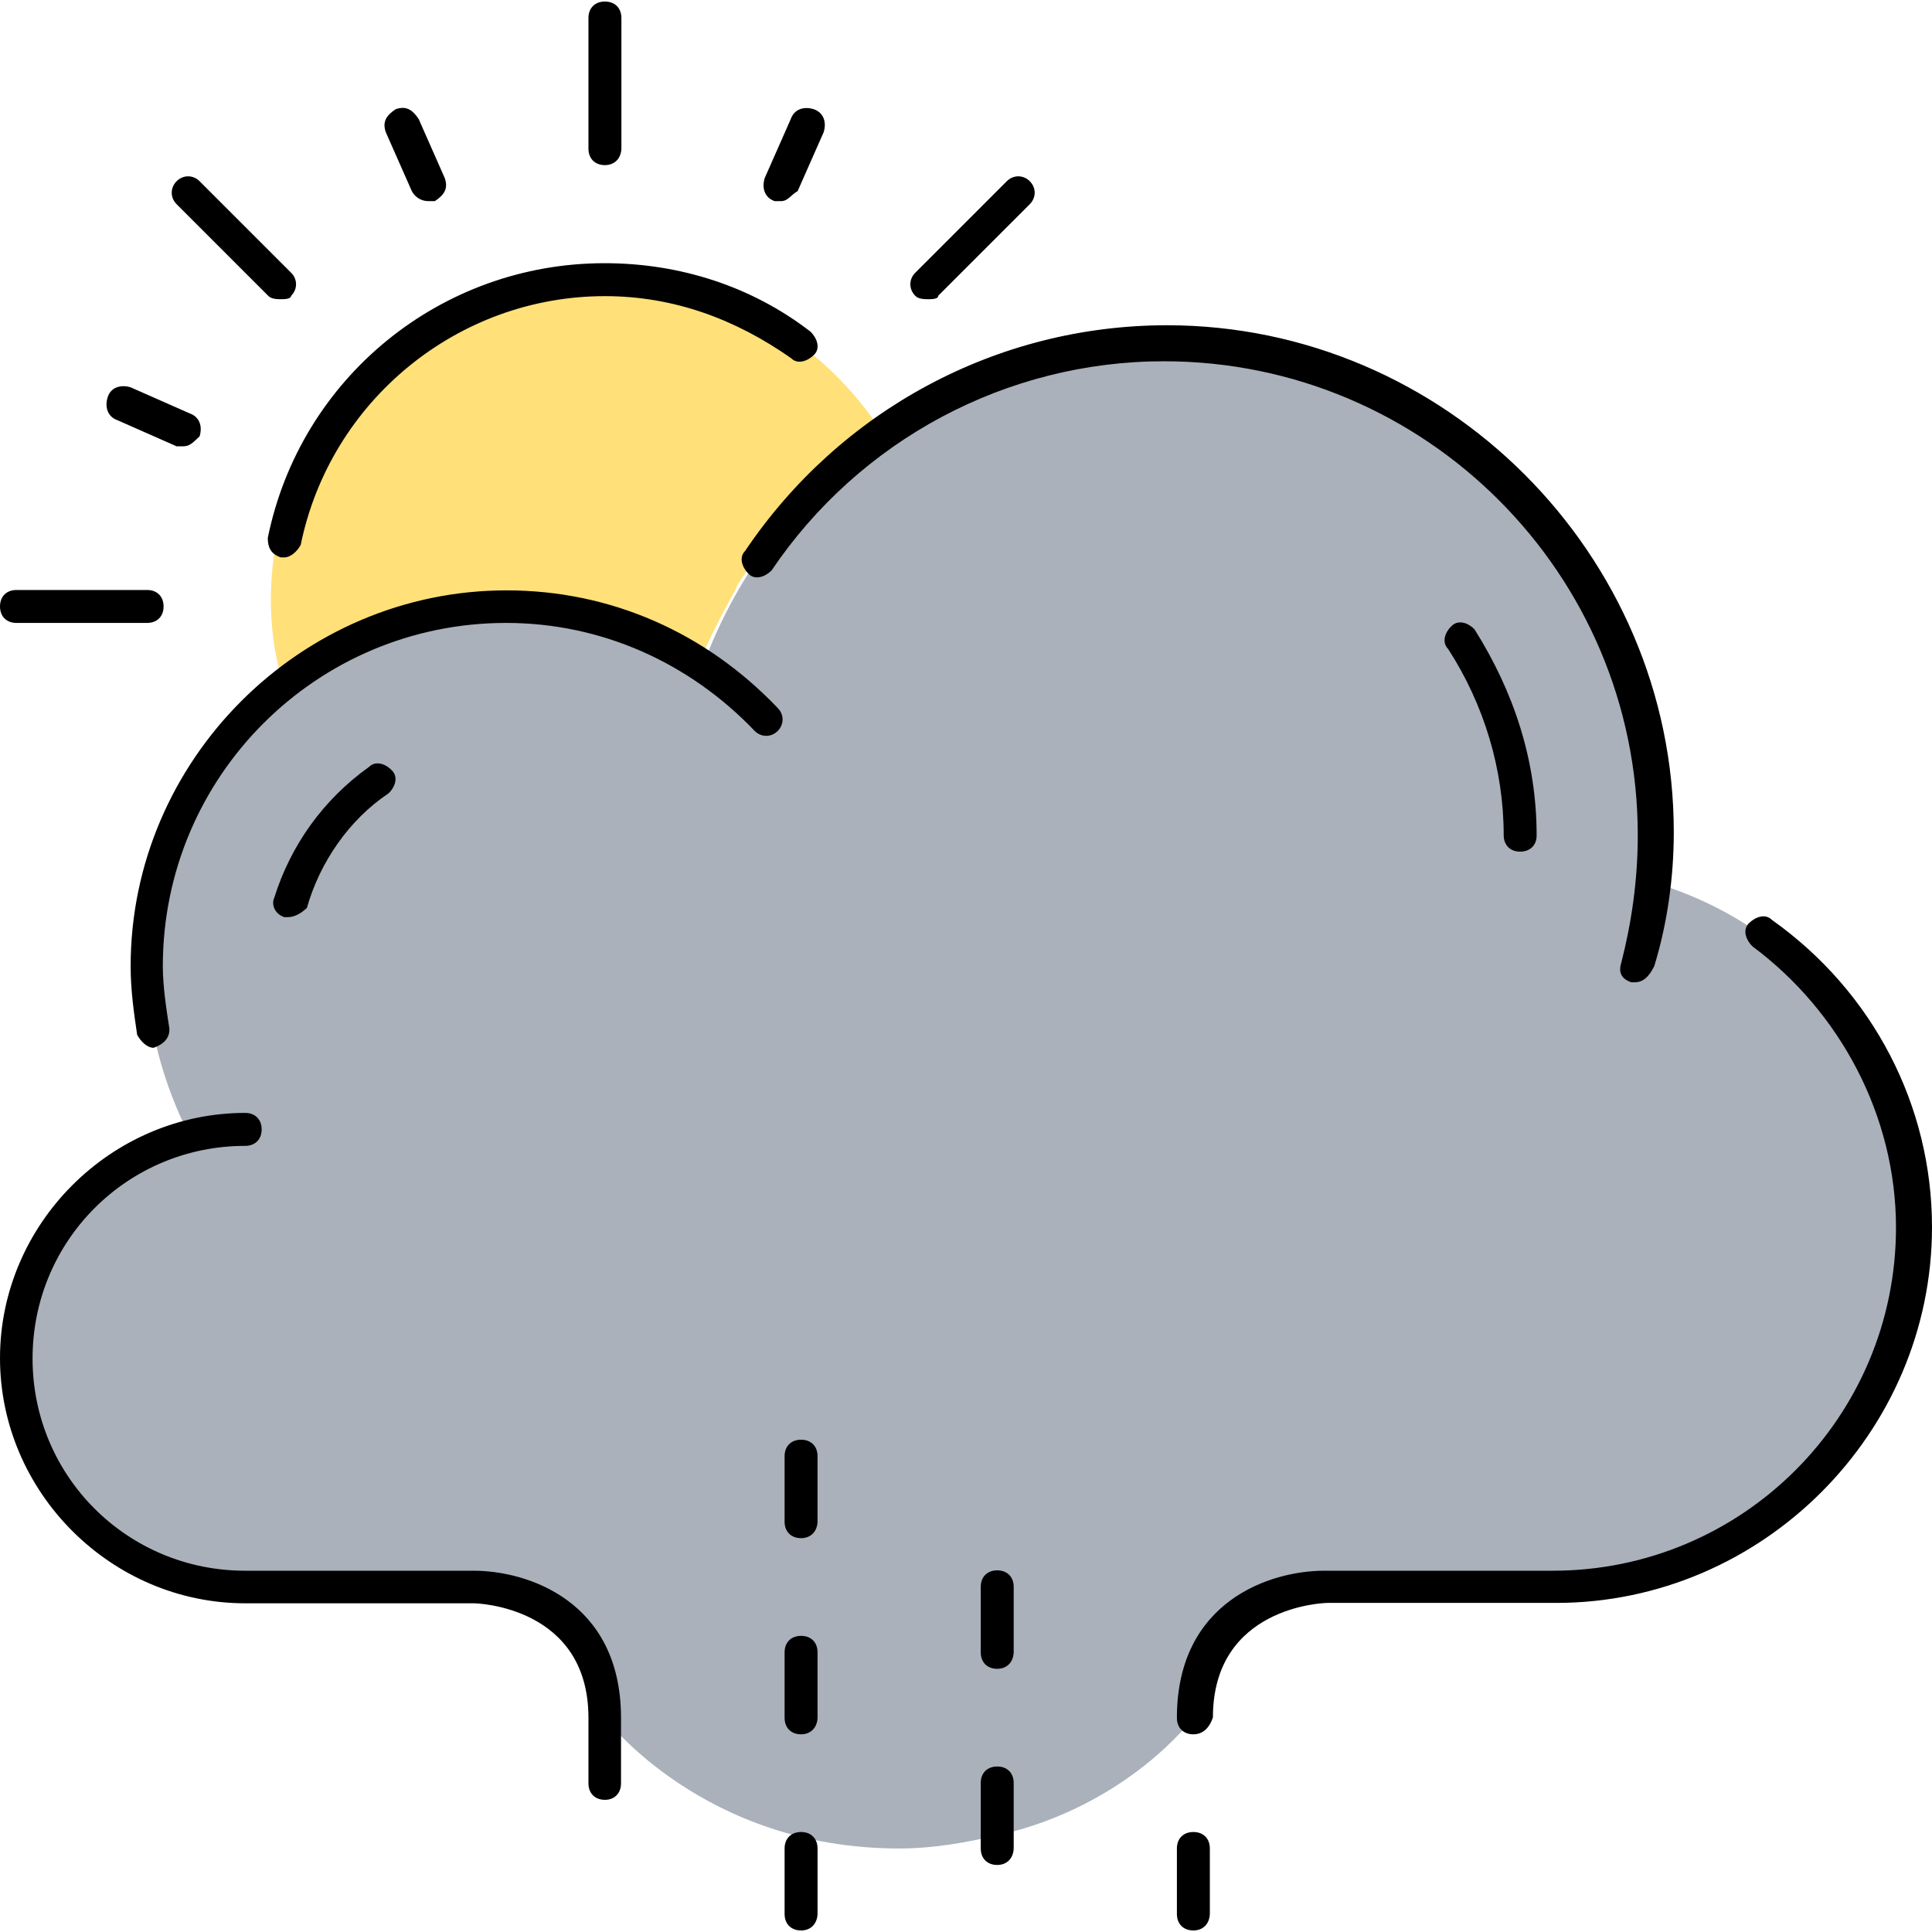
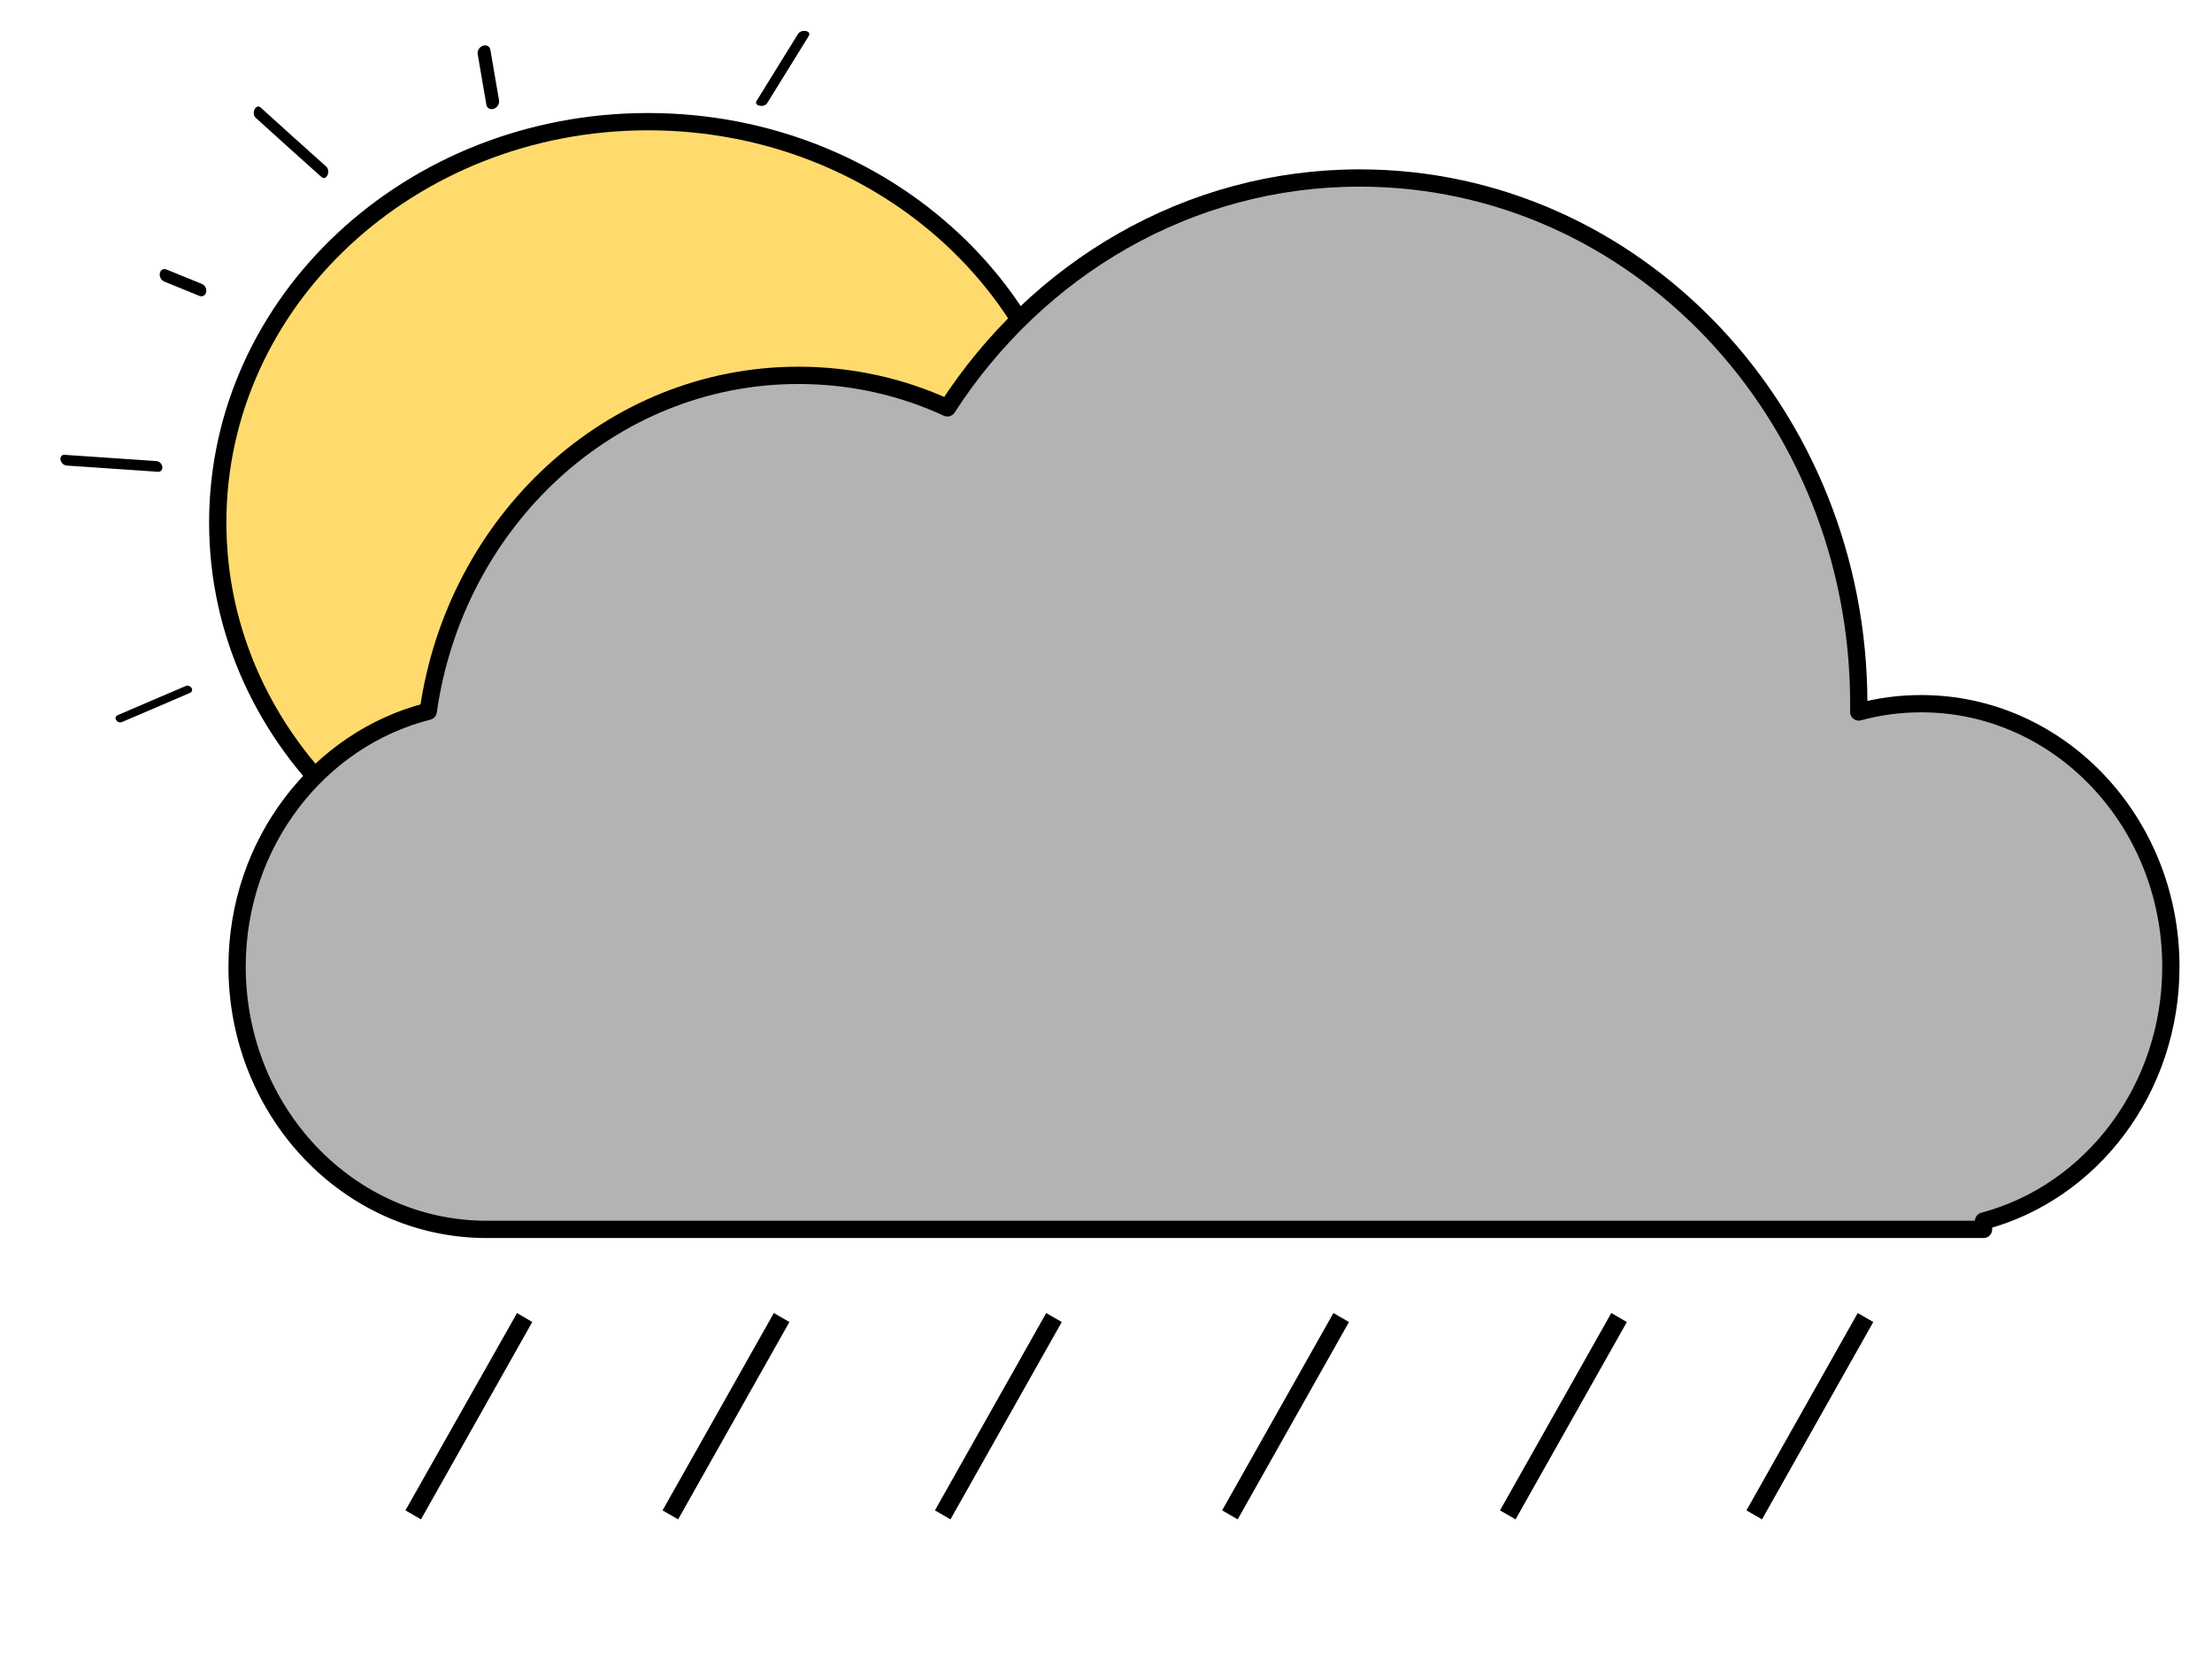
- <svg xmlns="http://www.w3.org/2000/svg" version="1.1" id="Layer_1" x="0px" y="0px" viewBox="0 0 504.3 504.3" style="enable-background:new 0 0 504.3 504.3;" xml:space="preserve">
+ <svg xmlns="http://www.w3.org/2000/svg" version="1.1" id="Layer_1" x="0px" y="0px" viewBox="0 0 640 480" style="enable-background:new 0 0 640 480;" xml:space="preserve">
  <style type="text/css">
- 	.st0{fill:#AAB1BA;}
- 	.st1{fill:#FFE079;}
+ 	.st0{fill:#FFDB6E;stroke:#000000;stroke-width:5;stroke-miterlimit:10;}
+ 	.st1{fill:#B3B3B3;stroke:#000000;stroke-width:5;stroke-linejoin:round;stroke-miterlimit:10;}
+ 	.st2{stroke:#000000;stroke-width:2;stroke-miterlimit:10;}
</style>
-   <g transform="translate(1 9)">
-     <path class="st0" d="M259.3,470.1c-7.7,1.7-16.2,3.4-25.6,3.4c-51.2,0-76.8-34.1-76.8-34.1c0-34.1-34.1-34.1-34.1-34.1h-0.9H63   c-33.3,0-59.7-26.5-59.7-59.7c0-28.2,19.6-51.2,45.2-58c-6.8-13.7-11.1-28.2-11.1-44.4c0-52.1,41.8-93.9,93.9-93.9   c18.8,0,35.8,5.1,51.2,15.4C200.4,116,247.3,81,301.9,81c70.8,0,128,57.2,128,128c0,4.3,0,7.7-0.9,11.9   c40.1,11.1,69.1,46.9,69.1,90.5c0,52.1-41.8,93.9-93.9,93.9h-59.7c0,0-34.1,0-34.1,34.1C310.5,439.4,293.4,462.5,259.3,470.1" />
-     <path class="st1" d="M229.4,104.1L229.4,104.1c-2.6,1.7-5.1,4.3-7.7,6c-1.7,1.7-3.4,2.6-5.1,4.3c-5.1,5.1-11.1,10.2-15.4,16.2   c-1.7,2.6-4.3,5.1-6,7.7s-3.4,4.3-4.3,6.8c-3.4,6-6.8,12.8-9.4,18.8c-14.5-9.4-32.4-15.4-51.2-15.4c-1.7,0-2.6,0-4.3,0   c-0.9,0-1.7,0-3.4,0c-3.4,0-6,0.9-8.5,0.9s-5.1,0.9-7.7,1.7c-12.8,3.4-23.9,8.5-34.1,16.2c-1.7-6-2.6-12.8-2.6-19.6   c0-46.9,38.4-85.3,85.3-85.3C187.6,64,214,80.2,229.4,104.1" />
+   <ellipse class="st0" cx="187.5" cy="151.2" rx="124.5" ry="116" />
+   <path class="st1" d="M628.1,279.7c0-42-32.3-76.1-72.2-76.1c-6.3,0-12.3,0.8-18.1,2.4c0-0.8,0-1.6,0-2.4  c0-84-64.6-152.1-144.4-152.1c-49.6,0-93.3,26.3-119.3,66.5c-13.2-6.1-27.8-9.4-43.1-9.4c-54.3,0-99.3,42.2-107.1,97.2  c-31.7,8-55.3,38.1-55.3,73.9c0,42,32.3,76,72.2,76h433.1v-2.4C605.1,345,628.1,315.2,628.1,279.7z" />
+   <polygon points="438.5,439.6 434,437 466.2,379.9 470.7,382.5 " />
+   <polygon points="358.1,439.6 353.6,437 385.8,379.9 390.3,382.5 " />
+   <polygon points="509.8,439.6 505.3,437 537.5,379.9 542,382.5 " />
+   <polygon points="121.8,439.6 117.3,437 149.6,379.9 154,382.5 " />
+   <polygon points="196.2,439.6 191.7,437 223.9,379.9 228.4,382.5 " />
+   <polygon points="275,439.6 270.5,437 302.7,379.9 307.2,382.5 " />
+   <g>
+     <g>
+       <path d="M75.4,31.1c6.3,5.7,12.6,11.4,19,17.1c1.4,1.3,0,4.3-1.4,3c-6.4-5.7-12.7-11.4-19-17.1C72.6,32.8,74,29.9,75.4,31.1    L75.4,31.1z" />
+     </g>
  </g>
-   <path d="M311.5,503.9c-2.6,0-4.3-1.7-4.3-4.3v-17.1c0-2.6,1.7-4.3,4.3-4.3s4.3,1.7,4.3,4.3v17.1C315.7,502.2,314,503.9,311.5,503.9z   M209.1,503.9c-2.6,0-4.3-1.7-4.3-4.3v-17.1c0-2.6,1.7-4.3,4.3-4.3s4.3,1.7,4.3,4.3v17.1C213.3,502.2,211.6,503.9,209.1,503.9z   M260.3,486.8c-2.6,0-4.3-1.7-4.3-4.3v-17.1c0-2.6,1.7-4.3,4.3-4.3s4.3,1.7,4.3,4.3v17.1C264.5,485.1,262.8,486.8,260.3,486.8z   M157.9,469.8c-2.6,0-4.3-1.7-4.3-4.3v-17.1c0-29-29-29.9-29.9-29.9H64c-35,0-64-29-64-64s29-64,64-64c2.6,0,4.3,1.7,4.3,4.3  s-1.7,4.3-4.3,4.3c-30.7,0-55.5,24.7-55.5,55.5S33.3,410,64,410h59.7c13.7,0,38.4,7.7,38.4,38.4v17.1  C162.1,468.1,160.4,469.8,157.9,469.8z M311.5,452.7c-2.6,0-4.3-1.7-4.3-4.3c0-30.7,24.7-38.4,38.4-38.4h59.7  c49.5,0,89.6-40.1,89.6-89.6c0-29-14.5-56.3-37.5-73.4c-1.7-1.7-2.6-4.3-0.9-6s4.3-2.6,6-0.9c26.5,18.8,41.8,48.6,41.8,80.2  c0,53.8-44.4,98.1-98.1,98.1h-59.7c-0.9,0-29.9,0.9-29.9,29.9C315.7,451,314,452.7,311.5,452.7z M209.1,452.7  c-2.6,0-4.3-1.7-4.3-4.3v-17.1c0-2.6,1.7-4.3,4.3-4.3s4.3,1.7,4.3,4.3v17.1C213.3,451,211.6,452.7,209.1,452.7z M260.3,435.6  c-2.6,0-4.3-1.7-4.3-4.3v-17.1c0-2.6,1.7-4.3,4.3-4.3s4.3,1.7,4.3,4.3v17.1C264.5,433.9,262.8,435.6,260.3,435.6z M209.1,401.5  c-2.6,0-4.3-1.7-4.3-4.3v-17.1c0-2.6,1.7-4.3,4.3-4.3s4.3,1.7,4.3,4.3v17.1C213.3,399.8,211.6,401.5,209.1,401.5z M40.1,273.5  c-1.7,0-3.4-1.7-4.3-3.4c-0.9-6-1.7-11.9-1.7-17.9c0-53.8,44.4-98.1,98.1-98.1c27.3,0,52.1,11.1,70.8,30.7c1.7,1.7,1.7,4.3,0,6  c-1.7,1.7-4.3,1.7-6,0c-17.1-17.9-40.1-28.2-64.9-28.2c-49.5,0-89.6,40.1-89.6,89.6c0,5.1,0.9,11.1,1.7,16.2  C44.4,270.9,42.7,272.6,40.1,273.5L40.1,273.5z M426.7,256.4h-0.9c-2.6-0.9-3.4-2.6-2.6-5.1c2.6-10.2,4.3-21.3,4.3-33.3  c0-68.3-55.5-123.7-123.7-123.7c-41,0-79.4,20.5-102.4,54.6c-1.7,1.7-4.3,2.6-6,0.9c-1.7-1.7-2.6-4.3-0.9-6  c24.7-36.7,65.7-58.9,110.1-58.9c72.5,0,132.3,59.7,132.3,132.3c0,11.9-1.7,23.9-5.1,35C430.1,255.6,428.4,256.4,426.7,256.4z   M75.1,239.4h-0.9c-2.6-0.9-3.4-3.4-2.6-5.1c4.3-13.7,12.8-25.6,24.7-34.1c1.7-1.7,4.3-0.9,6,0.9c1.7,1.7,0.9,4.3-0.9,6  c-10.2,6.8-17.9,17.9-21.3,29.9C78.5,238.5,76.8,239.4,75.1,239.4z M396.8,222.3c-2.6,0-4.3-1.7-4.3-4.3c0-17.1-5.1-34.1-14.5-48.6  c-1.7-1.7-0.9-4.3,0.9-6c1.7-1.7,4.3-0.9,6,0.9c10.2,16.2,16.2,34.1,16.2,53.8C401.1,220.6,399.4,222.3,396.8,222.3z M38.4,162.6  H4.3c-2.6,0-4.3-1.7-4.3-4.3s1.7-4.3,4.3-4.3h34.1c2.6,0,4.3,1.7,4.3,4.3S41,162.6,38.4,162.6z M74.2,145.5h-0.9  c-2.6-0.9-3.4-2.6-3.4-5.1c8.5-41.8,45.2-71.7,87.9-71.7c19.6,0,38.4,6,53.8,17.9c1.7,1.7,2.6,4.3,0.9,6c-1.7,1.7-4.3,2.6-6,0.9  c-14.5-10.2-30.7-16.2-48.6-16.2c-38.4,0-71.7,27.3-79.4,64.9C77.7,143.8,75.9,145.5,74.2,145.5z M47.8,116.5c-0.9,0-0.9,0-1.7,0  l-15.4-6.8c-2.6-0.9-3.4-3.4-2.6-6s3.4-3.4,6-2.6l15.4,6.8c2.6,0.9,3.4,3.4,2.6,6C50.3,115.6,49.5,116.5,47.8,116.5z M242.3,78.1  c-0.9,0-2.6,0-3.4-0.9c-1.7-1.7-1.7-4.3,0-6l23.9-23.9c1.7-1.7,4.3-1.7,6,0s1.7,4.3,0,6l-23.9,23.9  C244.9,78.1,243.2,78.1,242.3,78.1z M73.4,78.1c-0.9,0-2.6,0-3.4-0.9L46.1,53.3c-1.7-1.7-1.7-4.3,0-6s4.3-1.7,6,0l23.9,23.9  c1.7,1.7,1.7,4.3,0,6C75.9,78.1,74.2,78.1,73.4,78.1z M111.8,52.5c-1.7,0-3.4-0.9-4.3-2.6l-6.8-15.4c-0.9-2.6,0-4.3,2.6-6  c2.6-0.9,4.3,0,6,2.6l6.8,15.4c0.9,2.6,0,4.3-2.6,6C113.5,52.5,112.6,52.5,111.8,52.5z M203.9,52.5c-0.9,0-0.9,0-1.7,0  c-2.6-0.9-3.4-3.4-2.6-6l6.8-15.4c0.9-2.6,3.4-3.4,6-2.6c2.6,0.9,3.4,3.4,2.6,6l-6.8,15.4C206.5,50.8,205.7,52.5,203.9,52.5z   M157.9,43.1c-2.6,0-4.3-1.7-4.3-4.3V4.7c0-2.6,1.7-4.3,4.3-4.3s4.3,1.7,4.3,4.3v34.1C162.1,41.4,160.4,43.1,157.9,43.1z" />
+   <g>
+     <g>
+       <path d="M18.8,131.6c8.8,0.6,17.6,1.2,26.4,1.8c2,0.1,2.5,3.2,0.5,3.1c-8.8-0.6-17.6-1.2-26.4-1.8    C17.2,134.5,16.8,131.4,18.8,131.6L18.8,131.6z" />
+     </g>
+   </g>
+   <g>
+     <g>
+       <path d="M234,10.4c-4,6.5-8,12.9-12,19.4c-0.9,1.5-4,0.8-3.1-0.6c4-6.5,8-12.9,12-19.4C231.9,8.3,234.9,8.9,234,10.4L234,10.4z" />
+     </g>
+   </g>
+   <g>
+     <g>
+       <path d="M34.1,206.9c6.5-2.8,13-5.6,19.6-8.4c1.5-0.6,2.7,1.4,1.2,2c-6.5,2.8-13,5.6-19.6,8.4C33.9,209.5,32.6,207.5,34.1,206.9    L34.1,206.9z" />
+     </g>
+   </g>
+   <g>
+     <g>
+       <path class="st2" d="M140.9,14.6c0.8,4.9,1.7,9.7,2.5,14.6c0.2,1.1-1.5,2-1.7,0.9c-0.8-4.9-1.7-9.7-2.5-14.6    C139,14.4,140.7,13.5,140.9,14.6L140.9,14.6z" />
+     </g>
+   </g>
+   <g>
+     <g>
+       <path class="st2" d="M47.8,78.9c3.4,1.4,6.8,2.8,10.3,4.2c0.8,0.3,0.8,1.9,0,1.6c-3.4-1.4-6.8-2.8-10.3-4.2    C47,80.1,47,78.5,47.8,78.9L47.8,78.9z" />
+     </g>
+   </g>
</svg>
